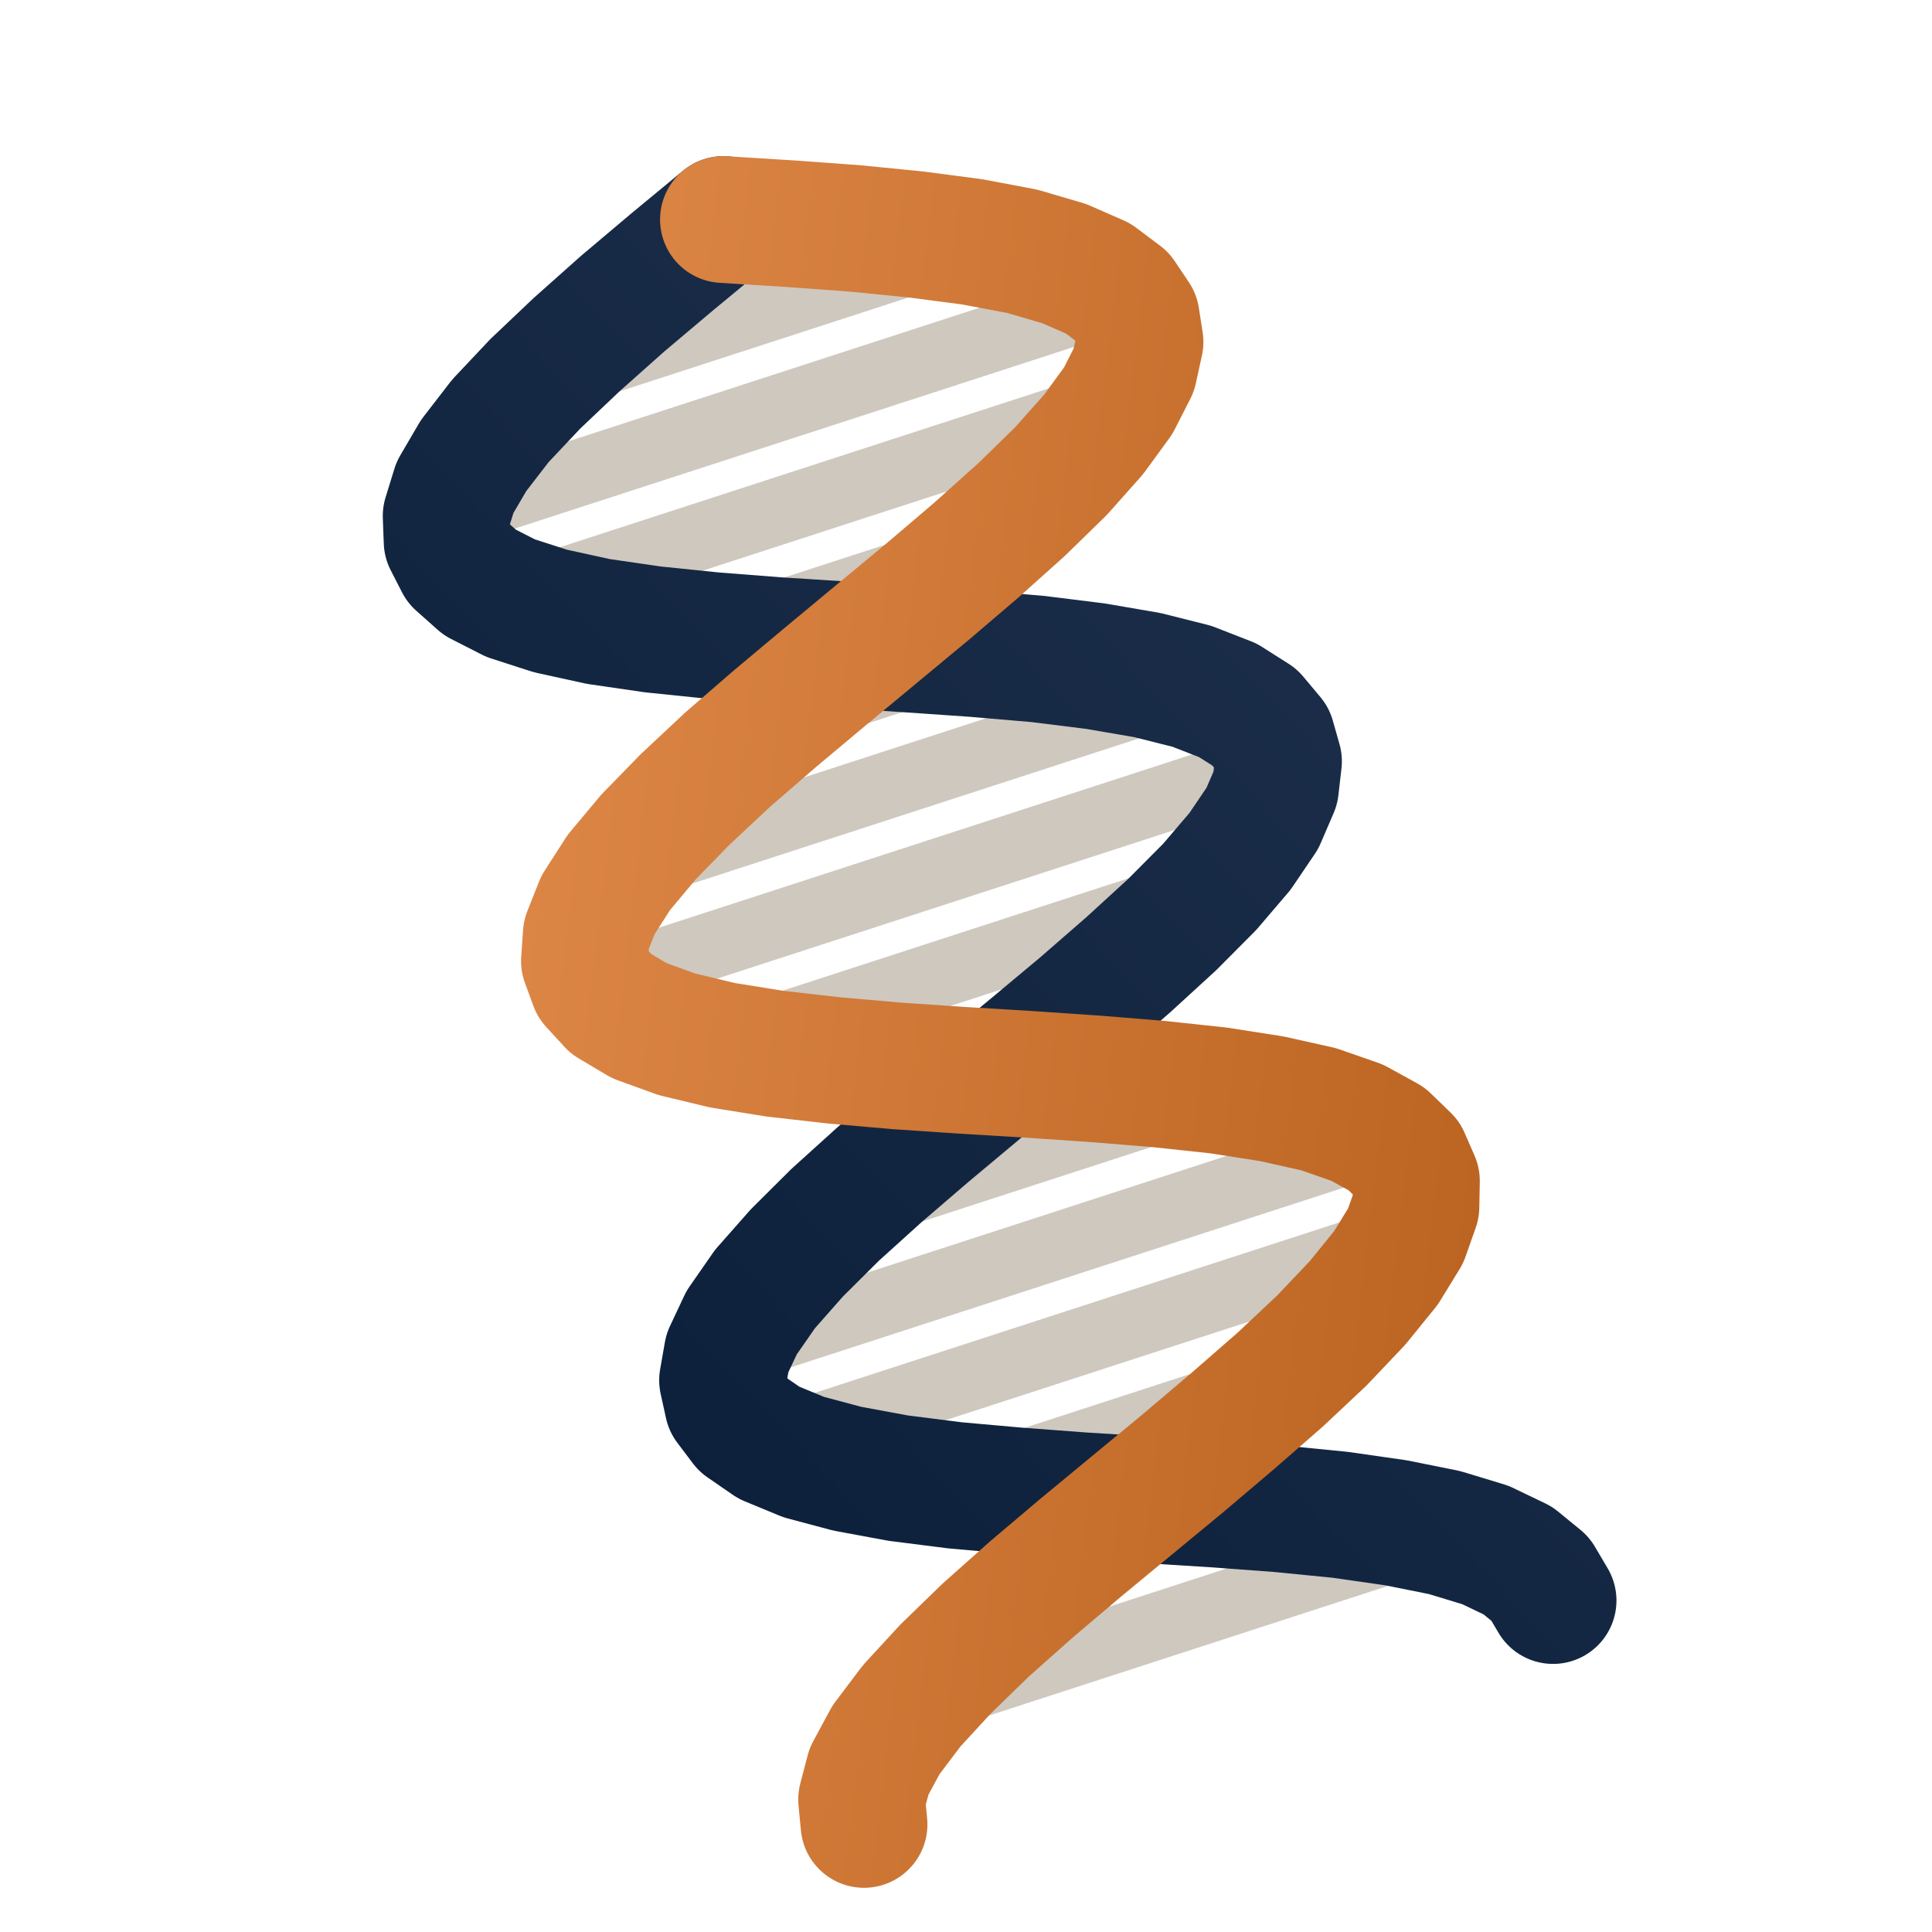
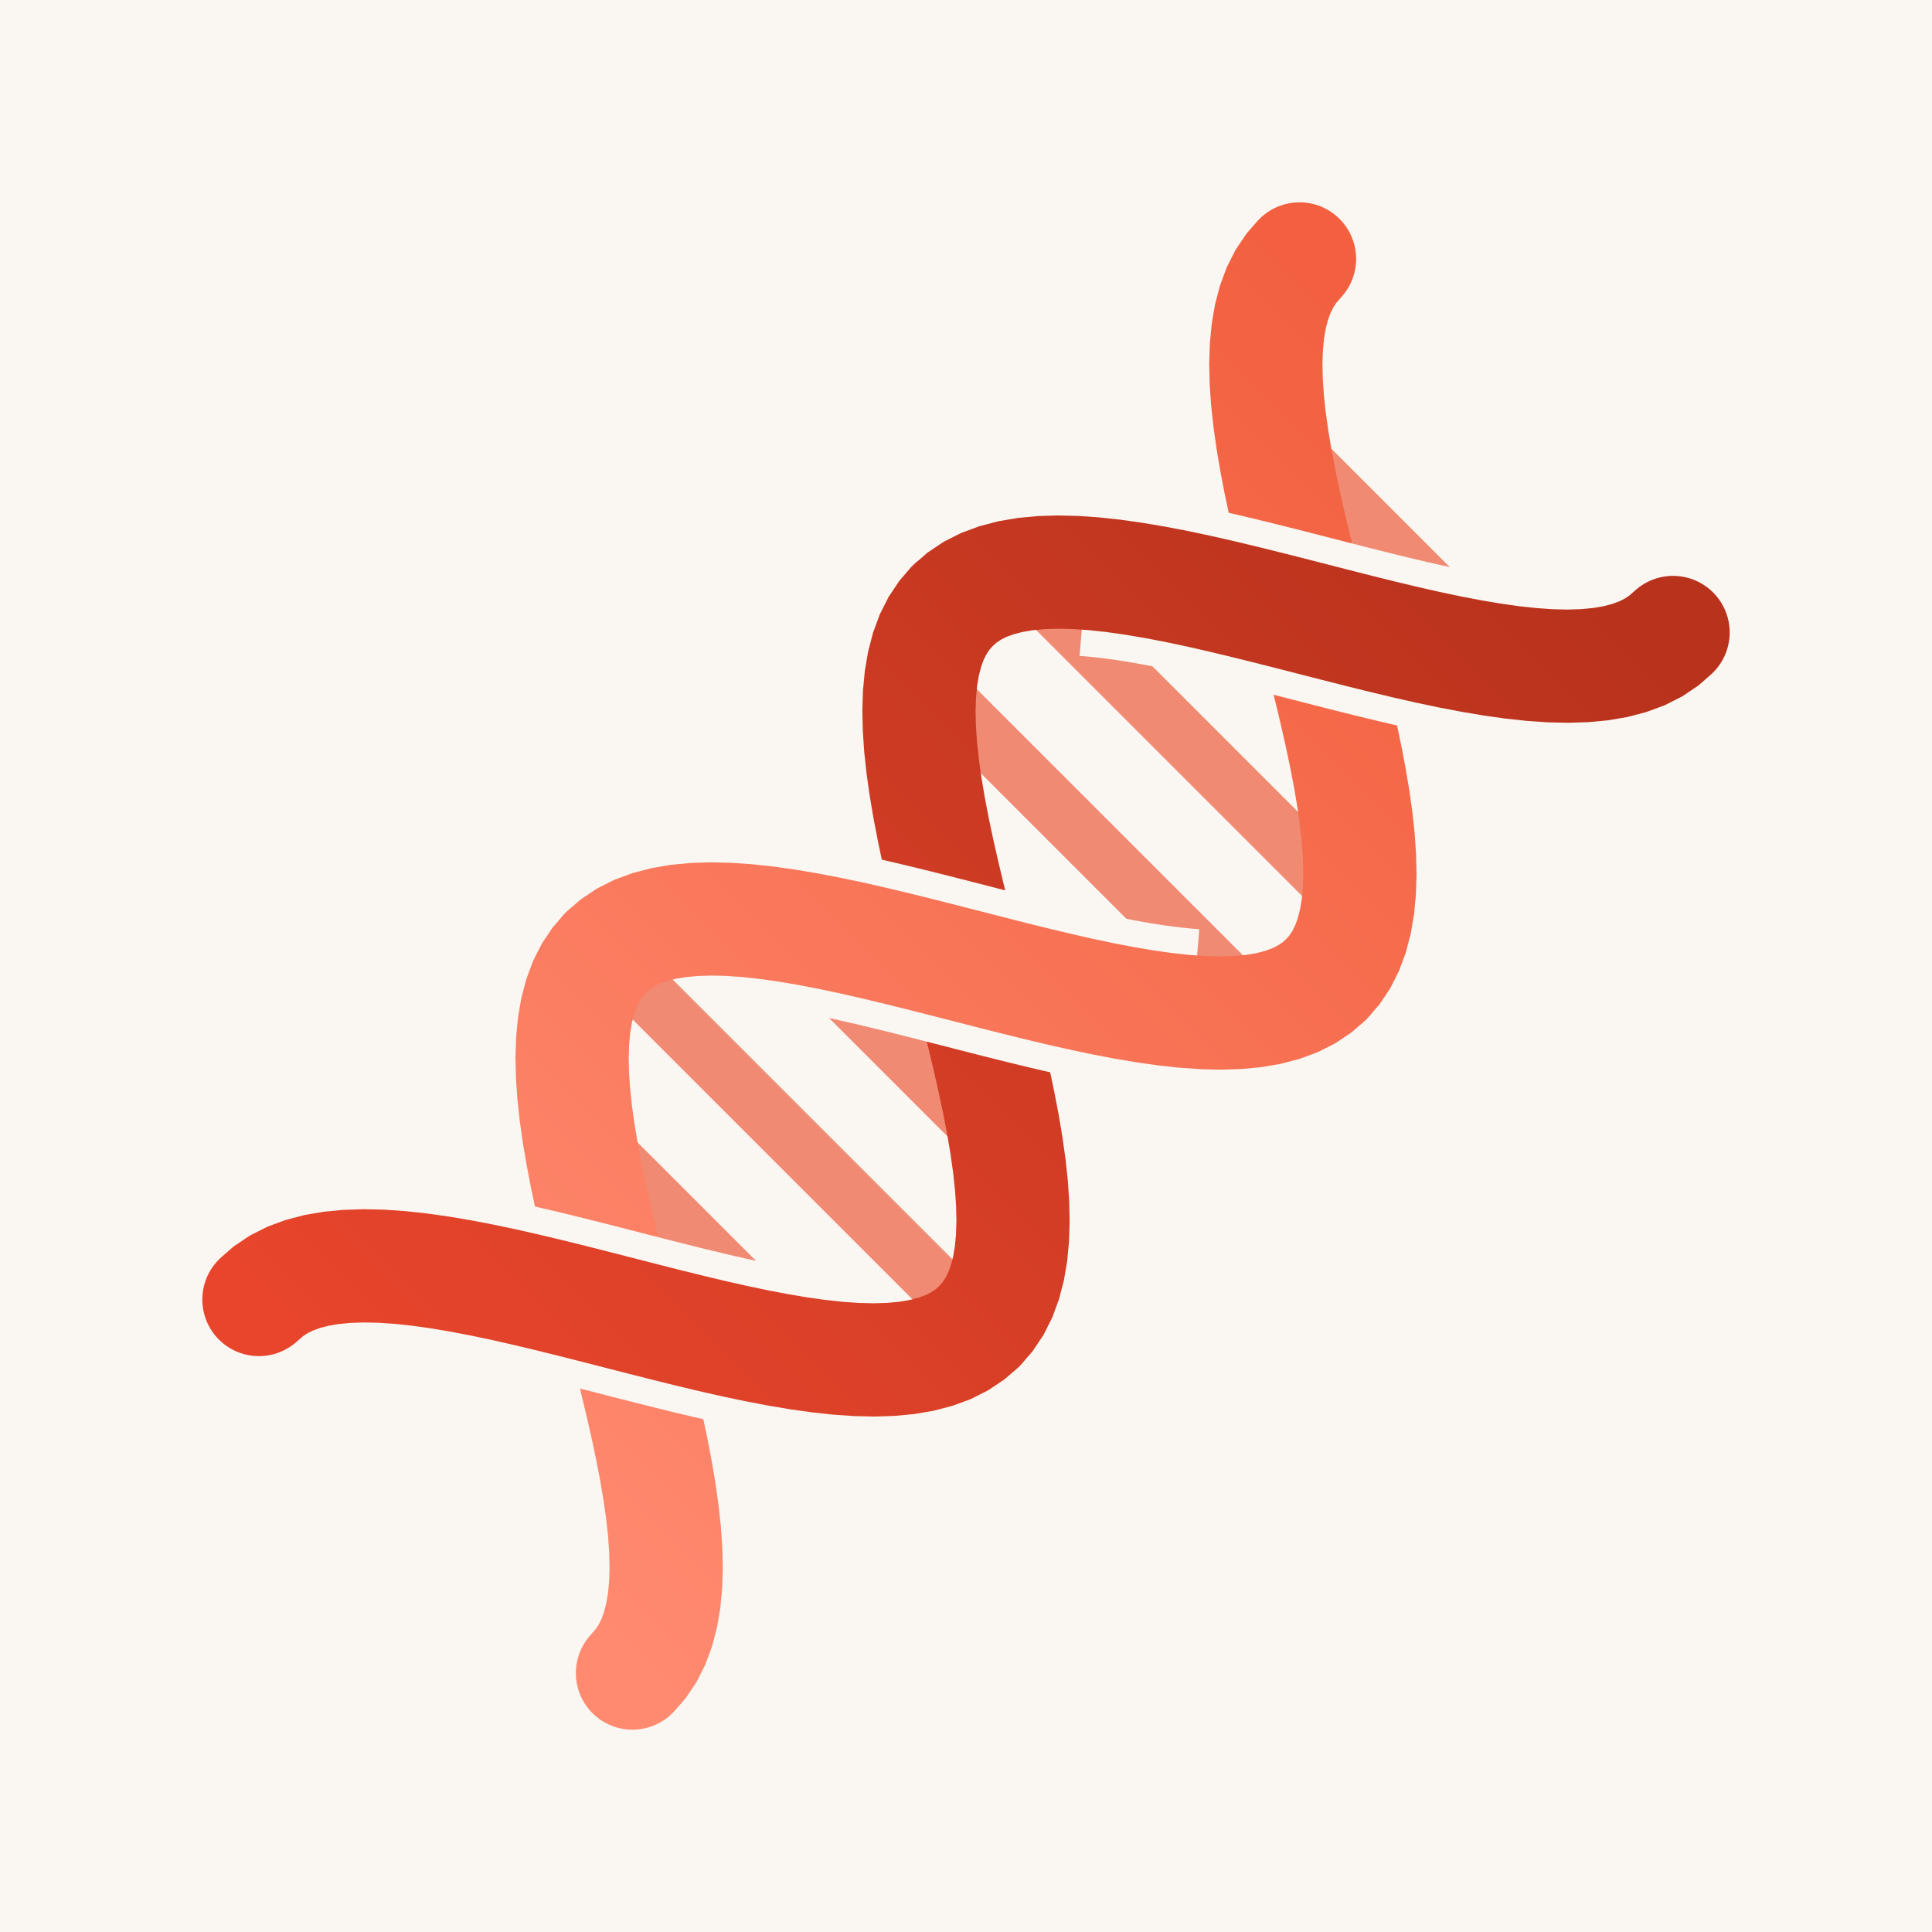
- <svg xmlns="http://www.w3.org/2000/svg" viewBox="0 0 64 64" width="64" height="64">
+ <svg xmlns="http://www.w3.org/2000/svg" viewBox="0 0 512 512" width="512" height="512">
+   <rect width="512" height="512" rx="0" fill="#FAF7F2" />
  <defs>
-     <linearGradient id="hxA" x1="0" y1="0" x2="1" y2="1">
-       <stop offset="0" stop-color="#E38D4D" />
-       <stop offset="1" stop-color="#B8601D" />
+     <linearGradient id="g1B" gradientUnits="userSpaceOnUse" x1="0" y1="0" x2="390" y2="0">
+       <stop offset="0" stop-color="#FF8A70" />
+       <stop offset="1" stop-color="#F2603F" />
    </linearGradient>
-     <linearGradient id="hxB" x1="1" y1="0" x2="0" y2="1">
-       <stop offset="0" stop-color="#1D2F4A" />
-       <stop offset="1" stop-color="#0B1F3A" />
-     </linearGradient>
-     <linearGradient id="hxBg" x1="0" y1="0" x2="1" y2="1">
-       <stop offset="0" stop-color="#FAF7F2" />
-       <stop offset="1" stop-color="#F3EEE5" />
+     <linearGradient id="g2B" gradientUnits="userSpaceOnUse" x1="0" y1="0" x2="390" y2="0">
+       <stop offset="0" stop-color="#E8452C" />
+       <stop offset="1" stop-color="#B8321C" />
    </linearGradient>
  </defs>
-   <g transform="rotate(-18 32 32)">
-     <g stroke="#A59A8B" stroke-opacity="0.55" stroke-width="2.2" stroke-linecap="round">
-       <line x1="39.61" y1="9.25" x2="24.39" y2="9.25" />
-       <line x1="43.77" y1="12.50" x2="20.23" y2="12.50" />
-       <line x1="42.58" y1="15.75" x2="21.42" y2="15.75" />
-       <line x1="36.59" y1="19.00" x2="27.41" y2="19.00" />
-       <line x1="28.52" y1="22.25" x2="35.48" y2="22.25" />
-       <line x1="22.02" y1="25.50" x2="41.98" y2="25.50" />
-       <line x1="20.06" y1="28.75" x2="43.94" y2="28.75" />
-       <line x1="23.51" y1="32.00" x2="40.49" y2="32.00" />
-       <line x1="38.67" y1="38.50" x2="25.33" y2="38.50" />
-       <line x1="43.48" y1="41.75" x2="20.52" y2="41.75" />
-       <line x1="43.09" y1="45.00" x2="20.91" y2="45.00" />
-       <line x1="37.66" y1="48.25" x2="26.34" y2="48.25" />
-       <line x1="22.72" y1="54.75" x2="41.28" y2="54.75" />
+   <g transform="translate(256 256) rotate(-45) translate(-195.0 0)" fill="none" stroke-linecap="round">
+     <g stroke="#F08A73" stroke-width="15.0" stroke-linecap="round">
+       <line x1="92.9" y1="30.1" x2="92.9" y2="-30.1" />
+       <line x1="130.0" y1="56.5" x2="130.0" y2="-56.5" />
+       <line x1="167.1" y1="30.1" x2="167.1" y2="-30.1" />
+       <line x1="241.4" y1="-49.6" x2="241.4" y2="49.6" />
+       <line x1="278.6" y1="-49.6" x2="278.6" y2="49.6" />
+       <line x1="352.9" y1="30.1" x2="352.9" y2="-30.1" />
    </g>
-     <path d="M32.00 6.00 L29.95 6.81 L27.96 7.62 L26.09 8.44 L24.39 9.25 L22.91 10.06 L21.71 10.88 L20.80 11.69 L20.23 12.50 L20.00 13.31 L20.13 14.12 L20.61 14.94 L21.42 15.75 L22.54 16.56 L23.94 17.38 L25.58 18.19 L27.41 19.00 L29.37 19.81 L31.41 20.62 L33.47 21.44 L35.48 22.25 L37.40 23.06 L39.15 23.88 L40.69 24.69 L41.98 25.50 L42.97 26.31 L43.64 27.12 L43.97 27.94 L43.94 28.75 L43.57 29.56 L42.85 30.38 L41.81 31.19 L40.49 32.00 L38.91 32.81 L37.13 33.62 L35.20 34.44 L33.18 35.25 L31.12 36.06 L29.08 36.88 L27.14 37.69 L25.33 38.50 L23.73 39.31 L22.36 40.12 L21.28 40.94 L20.52 41.75 L20.09 42.56 L20.01 43.38 L20.29 44.19 L20.91 45.00 L21.86 45.81 L23.11 46.62 L24.62 47.44 L26.34 48.25 L28.24 49.06 L30.24 49.88 L32.29 50.69 L34.34 51.50 L36.32 52.31 L38.17 53.12 L39.84 53.94 L41.28 54.75 L42.44 55.56 L43.30 56.38 L43.82 57.19 L44.00 58.00" fill="none" stroke="url(#hxB)" stroke-width="4.2" stroke-linecap="round" stroke-linejoin="round" />
-     <path d="M32.00 6.00 L34.05 6.81 L36.04 7.62 L37.91 8.44 L39.61 9.25 L41.09 10.06 L42.29 10.88 L43.20 11.69 L43.77 12.50 L44.00 13.31 L43.87 14.12 L43.39 14.94 L42.58 15.75 L41.46 16.56 L40.06 17.38 L38.42 18.19 L36.59 19.00 L34.63 19.81 L32.59 20.62 L30.53 21.44 L28.52 22.25 L26.60 23.06 L24.85 23.88 L23.31 24.69 L22.02 25.50 L21.03 26.31 L20.36 27.12 L20.03 27.94 L20.06 28.75 L20.43 29.56 L21.15 30.38 L22.19 31.19 L23.51 32.00 L25.09 32.81 L26.87 33.62 L28.80 34.44 L30.82 35.25 L32.88 36.06 L34.92 36.88 L36.86 37.69 L38.67 38.50 L40.27 39.31 L41.64 40.12 L42.72 40.94 L43.48 41.75 L43.91 42.56 L43.99 43.38 L43.71 44.19 L43.09 45.00 L42.14 45.81 L40.89 46.62 L39.38 47.44 L37.66 48.25 L35.76 49.06 L33.76 49.88 L31.71 50.69 L29.66 51.50 L27.68 52.31 L25.83 53.12 L24.16 53.94 L22.72 54.75 L21.56 55.56 L20.70 56.38 L20.18 57.19 L20.00 58.00" fill="none" stroke="url(#hxA)" stroke-width="4.2" stroke-linecap="round" stroke-linejoin="round" />
+     <path d="M0.00,70.00 L3.25,69.78 L6.50,69.14 L9.75,68.07 L13.00,66.57 L16.25,64.67 L19.50,62.37 L22.75,59.68 L26.00,56.63 L29.25,53.23 L32.50,49.50 L35.75,45.46 L39.00,41.14 L42.25,36.57 L45.50,31.78 L48.75,26.79 L52.00,21.63 L55.25,16.34 L58.50,10.95 L61.75,5.49 L65.00,0.00 L68.25,-5.49 L71.50,-10.95 L74.75,-16.34 L78.00,-21.63 L81.25,-26.79 L84.50,-31.78 L87.75,-36.57 L91.00,-41.14 L94.25,-45.46 L97.50,-49.50 L100.75,-53.23 L104.00,-56.63 L107.25,-59.68 L110.50,-62.37 L113.75,-64.67 L117.00,-66.57 L120.25,-68.07 L123.50,-69.14 L126.75,-69.78 L130.00,-70.00" stroke="url(#g1B)" stroke-width="30" />
+     <path d="M260.00,70.00 L263.25,69.78 L266.50,69.14 L269.75,68.07 L273.00,66.57 L276.25,64.67 L279.50,62.37 L282.75,59.68 L286.00,56.63 L289.25,53.23 L292.50,49.50 L295.75,45.46 L299.00,41.14 L302.25,36.57 L305.50,31.78 L308.75,26.79 L312.00,21.63 L315.25,16.34 L318.50,10.95 L321.75,5.49 L325.00,0.00 L328.25,-5.49 L331.50,-10.95 L334.75,-16.34 L338.00,-21.63 L341.25,-26.79 L344.50,-31.78 L347.75,-36.57 L351.00,-41.14 L354.25,-45.46 L357.50,-49.50 L360.75,-53.23 L364.00,-56.63 L367.25,-59.68 L370.50,-62.37 L373.75,-64.67 L377.00,-66.57 L380.25,-68.07 L383.50,-69.14 L386.75,-69.78 L390.00,-70.00" stroke="url(#g1B)" stroke-width="30" />
+     <path d="M130.00,70.00 L133.25,69.78 L136.50,69.14 L139.75,68.07 L143.00,66.57 L146.25,64.67 L149.50,62.37 L152.75,59.68 L156.00,56.63 L159.25,53.23 L162.50,49.50 L165.75,45.46 L169.00,41.14 L172.25,36.57 L175.50,31.78 L178.75,26.79 L182.00,21.63 L185.25,16.34 L188.50,10.95 L191.75,5.49 L195.00,0.00 L198.25,-5.49 L201.50,-10.95 L204.75,-16.34 L208.00,-21.63 L211.25,-26.79 L214.50,-31.78 L217.75,-36.57 L221.00,-41.14 L224.25,-45.46 L227.50,-49.50 L230.75,-53.23 L234.00,-56.63 L237.25,-59.68 L240.50,-62.37 L243.75,-64.67 L247.00,-66.57 L250.25,-68.07 L253.50,-69.14 L256.75,-69.78 L260.00,-70.00" stroke="url(#g2B)" stroke-width="30" />
+     <path d="M161.20,-51.03 L162.89,-49.03 L164.58,-46.95 L166.27,-44.79 L167.96,-42.56 L169.65,-40.25 L171.34,-37.88 L173.03,-35.44 L174.72,-32.95 L176.41,-30.40 L178.10,-27.80 L179.79,-25.15 L181.48,-22.47 L183.17,-19.74 L184.86,-16.98 L186.55,-14.20 L188.24,-11.38 L189.93,-8.56 L191.62,-5.71 L193.31,-2.86 L195.00,-0.00 L196.69,2.86 L198.38,5.71 L200.07,8.56 L201.76,11.38 L203.45,14.20 L205.14,16.98 L206.83,19.74 L208.52,22.47 L210.21,25.15 L211.90,27.80 L213.59,30.40 L215.28,32.95 L216.97,35.44 L218.66,37.88 L220.35,40.25 L222.04,42.56 L223.73,44.79 L225.42,46.95 L227.11,49.03 L228.80,51.03" stroke="#FAF7F2" stroke-width="44" stroke-linecap="butt" />
+     <path d="M130.00,-70.00 L133.25,-69.78 L136.50,-69.14 L139.75,-68.07 L143.00,-66.57 L146.25,-64.67 L149.50,-62.37 L152.75,-59.68 L156.00,-56.63 L159.25,-53.23 L162.50,-49.50 L165.75,-45.46 L169.00,-41.14 L172.25,-36.57 L175.50,-31.78 L178.75,-26.79 L182.00,-21.63 L185.25,-16.34 L188.50,-10.95 L191.75,-5.49 L195.00,-0.00 L198.25,5.49 L201.50,10.95 L204.75,16.34 L208.00,21.63 L211.25,26.79 L214.50,31.78 L217.75,36.57 L221.00,41.14 L224.25,45.46 L227.50,49.50 L230.75,53.23 L234.00,56.63 L237.25,59.68 L240.50,62.37 L243.75,64.67 L247.00,66.57 L250.25,68.07 L253.50,69.14 L256.75,69.78 L260.00,70.00" stroke="url(#g1B)" stroke-width="30" />
+     <path d="M31.20,-51.03 L32.89,-49.03 L34.58,-46.95 L36.27,-44.79 L37.96,-42.56 L39.65,-40.25 L41.34,-37.88 L43.03,-35.44 L44.72,-32.95 L46.41,-30.40 L48.10,-27.80 L49.79,-25.15 L51.48,-22.47 L53.17,-19.74 L54.86,-16.98 L56.55,-14.20 L58.24,-11.38 L59.93,-8.56 L61.62,-5.71 L63.31,-2.86 L65.00,-0.00 L66.69,2.86 L68.38,5.71 L70.07,8.56 L71.76,11.38 L73.45,14.20 L75.14,16.98 L76.83,19.74 L78.52,22.47 L80.21,25.15 L81.90,27.80 L83.59,30.40 L85.28,32.95 L86.97,35.44 L88.66,37.88 L90.35,40.25 L92.04,42.56 L93.73,44.79 L95.42,46.95 L97.11,49.03 L98.80,51.03" stroke="#FAF7F2" stroke-width="44" stroke-linecap="butt" />
+     <path d="M0.00,-70.00 L3.25,-69.78 L6.50,-69.14 L9.75,-68.07 L13.00,-66.57 L16.25,-64.67 L19.50,-62.37 L22.75,-59.68 L26.00,-56.63 L29.25,-53.23 L32.50,-49.50 L35.75,-45.46 L39.00,-41.14 L42.25,-36.57 L45.50,-31.78 L48.75,-26.79 L52.00,-21.63 L55.25,-16.34 L58.50,-10.95 L61.75,-5.49 L65.00,-0.00 L68.25,5.49 L71.50,10.95 L74.75,16.34 L78.00,21.63 L81.25,26.79 L84.50,31.78 L87.75,36.57 L91.00,41.14 L94.25,45.46 L97.50,49.50 L100.75,53.23 L104.00,56.63 L107.25,59.68 L110.50,62.37 L113.75,64.67 L117.00,66.57 L120.25,68.07 L123.50,69.14 L126.75,69.78 L130.00,70.00" stroke="url(#g2B)" stroke-width="30" />
+     <path d="M291.20,-51.03 L292.89,-49.03 L294.58,-46.95 L296.27,-44.79 L297.96,-42.56 L299.65,-40.25 L301.34,-37.88 L303.03,-35.44 L304.72,-32.95 L306.41,-30.40 L308.10,-27.80 L309.79,-25.15 L311.48,-22.47 L313.17,-19.74 L314.86,-16.98 L316.55,-14.20 L318.24,-11.38 L319.93,-8.56 L321.62,-5.71 L323.31,-2.86 L325.00,-0.00 L326.69,2.86 L328.38,5.71 L330.07,8.56 L331.76,11.38 L333.45,14.20 L335.14,16.98 L336.83,19.74 L338.52,22.47 L340.21,25.15 L341.90,27.80 L343.59,30.40 L345.28,32.95 L346.97,35.44 L348.66,37.88 L350.35,40.25 L352.04,42.56 L353.73,44.79 L355.42,46.95 L357.11,49.03 L358.80,51.03" stroke="#FAF7F2" stroke-width="44" stroke-linecap="butt" />
+     <path d="M260.00,-70.00 L263.25,-69.78 L266.50,-69.14 L269.75,-68.07 L273.00,-66.57 L276.25,-64.67 L279.50,-62.37 L282.75,-59.68 L286.00,-56.63 L289.25,-53.23 L292.50,-49.50 L295.75,-45.46 L299.00,-41.14 L302.25,-36.57 L305.50,-31.78 L308.75,-26.79 L312.00,-21.63 L315.25,-16.34 L318.50,-10.95 L321.75,-5.49 L325.00,-0.00 L328.25,5.49 L331.50,10.95 L334.75,16.34 L338.00,21.63 L341.25,26.79 L344.50,31.78 L347.75,36.57 L351.00,41.14 L354.25,45.46 L357.50,49.50 L360.75,53.23 L364.00,56.63 L367.25,59.68 L370.50,62.37 L373.75,64.67 L377.00,66.57 L380.25,68.07 L383.50,69.14 L386.75,69.78 L390.00,70.00" stroke="url(#g2B)" stroke-width="30" />
  </g>
</svg>
